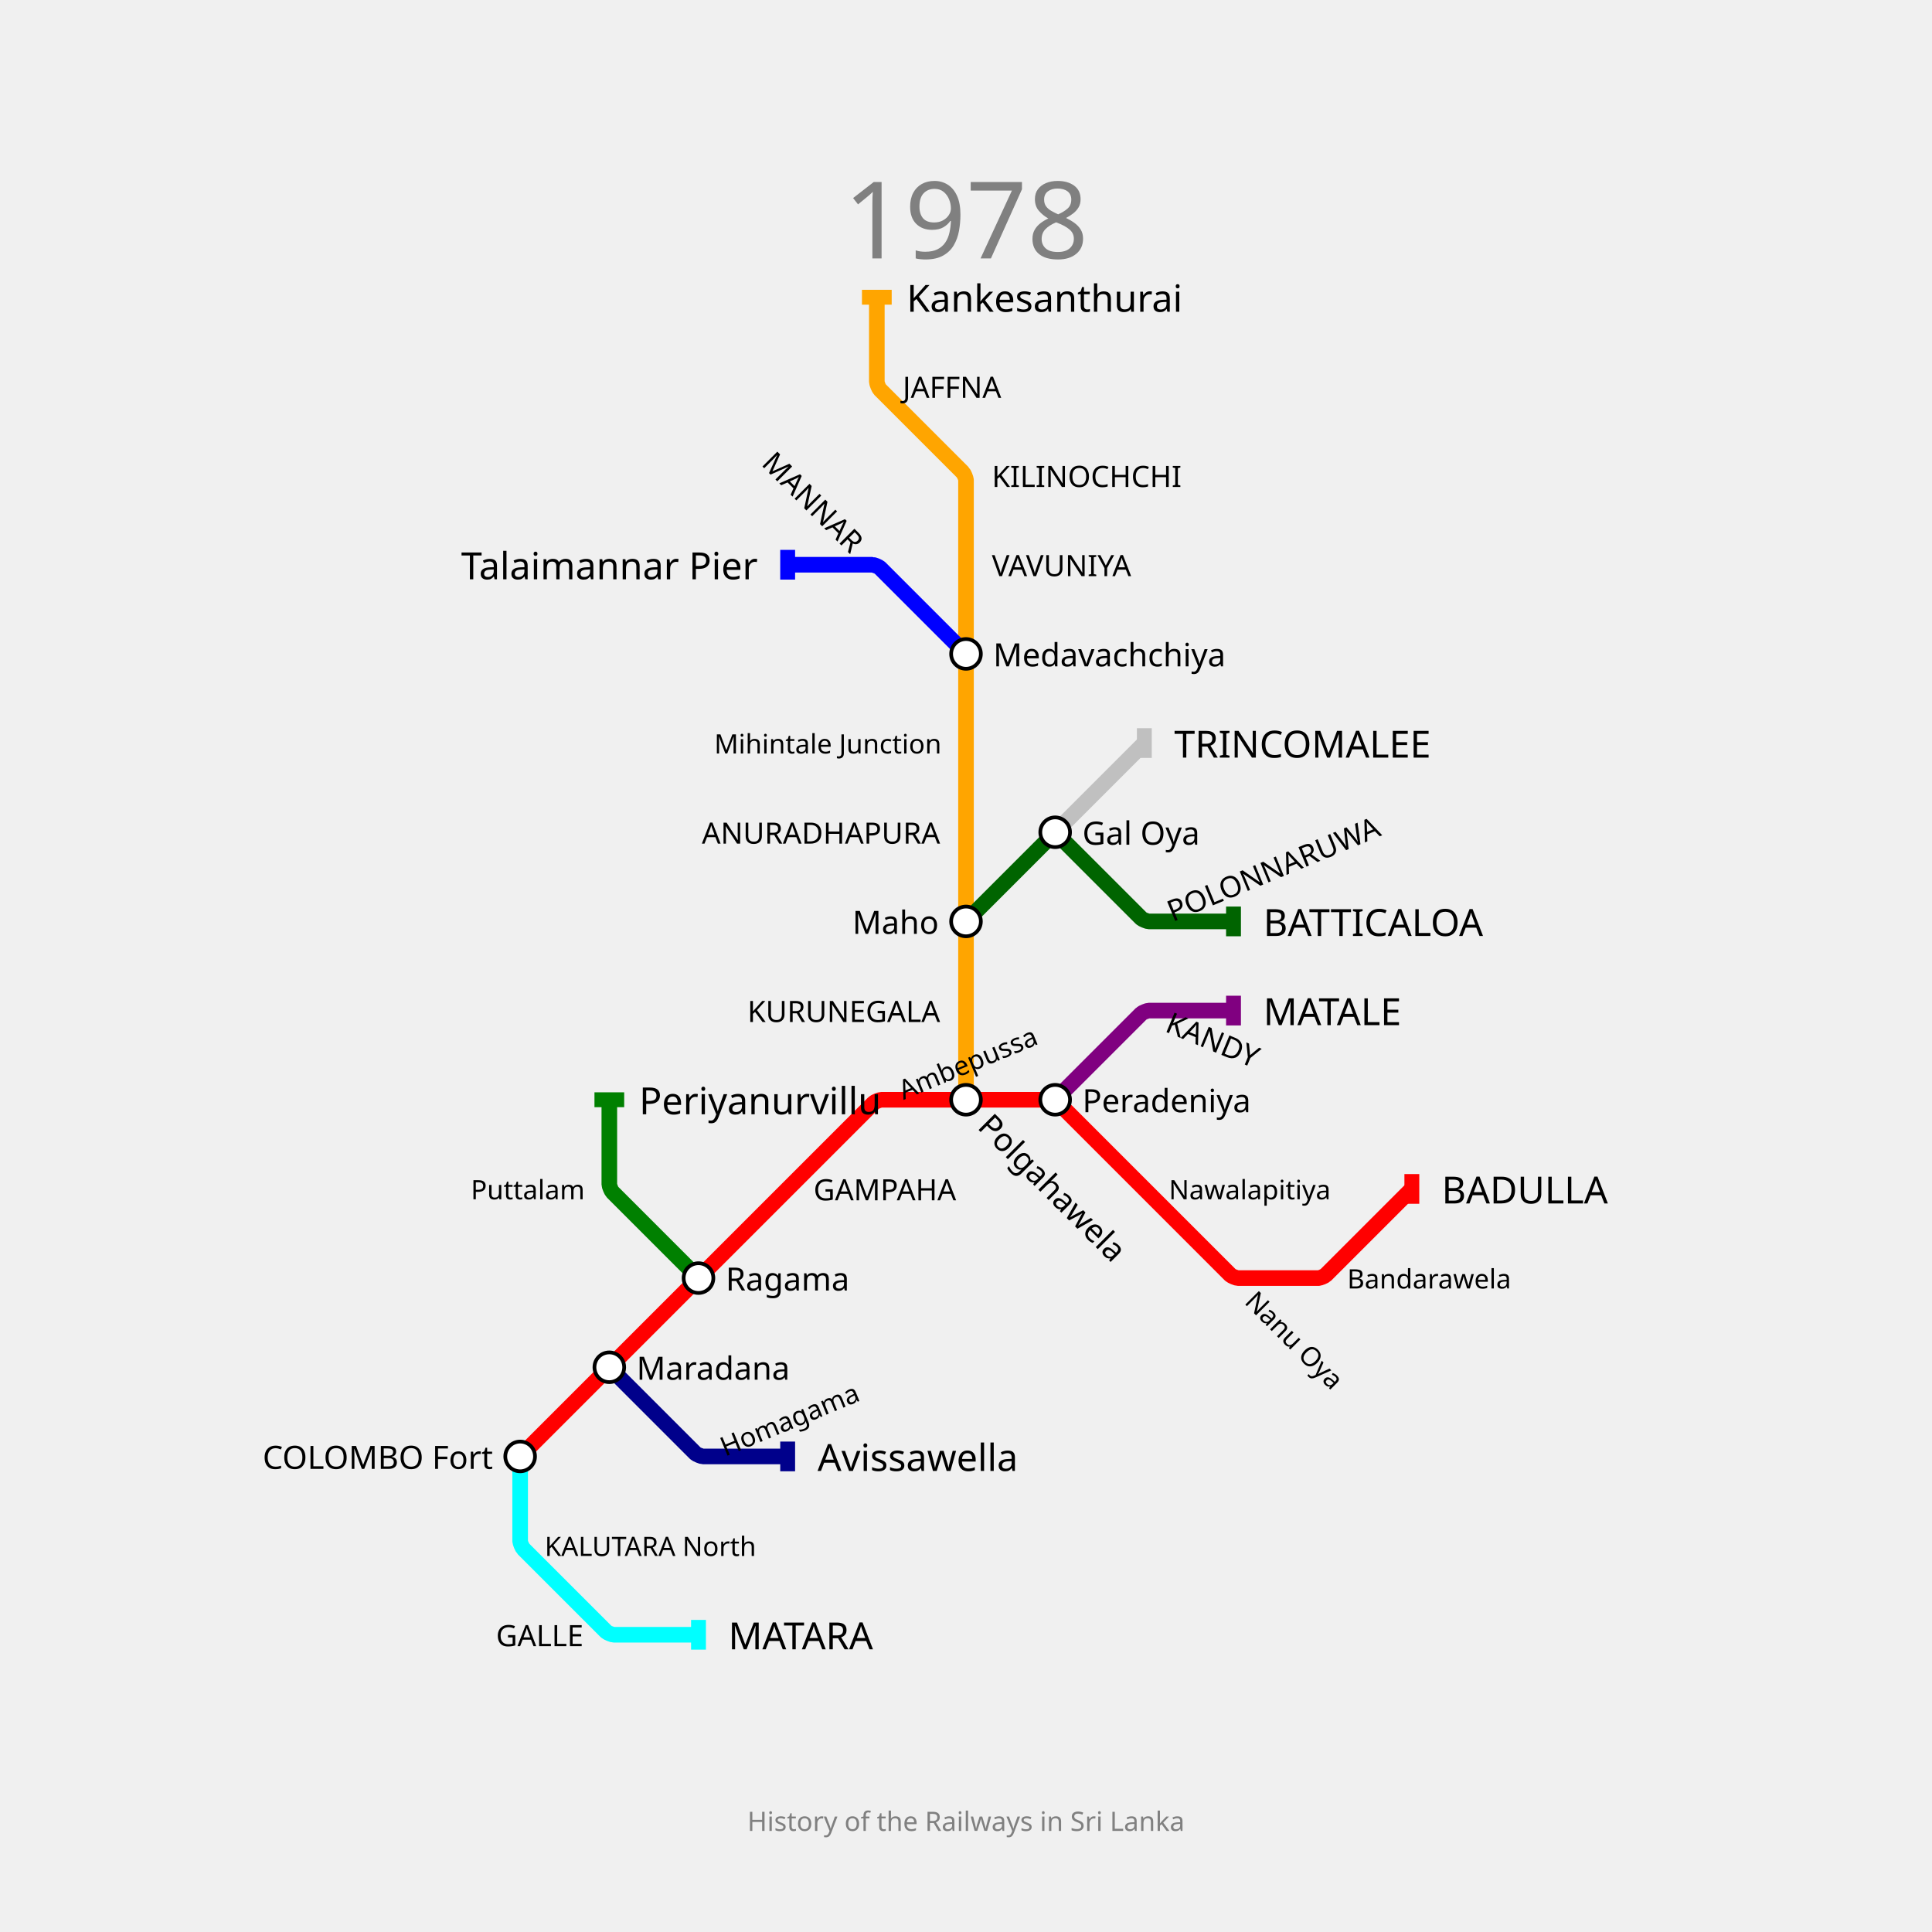
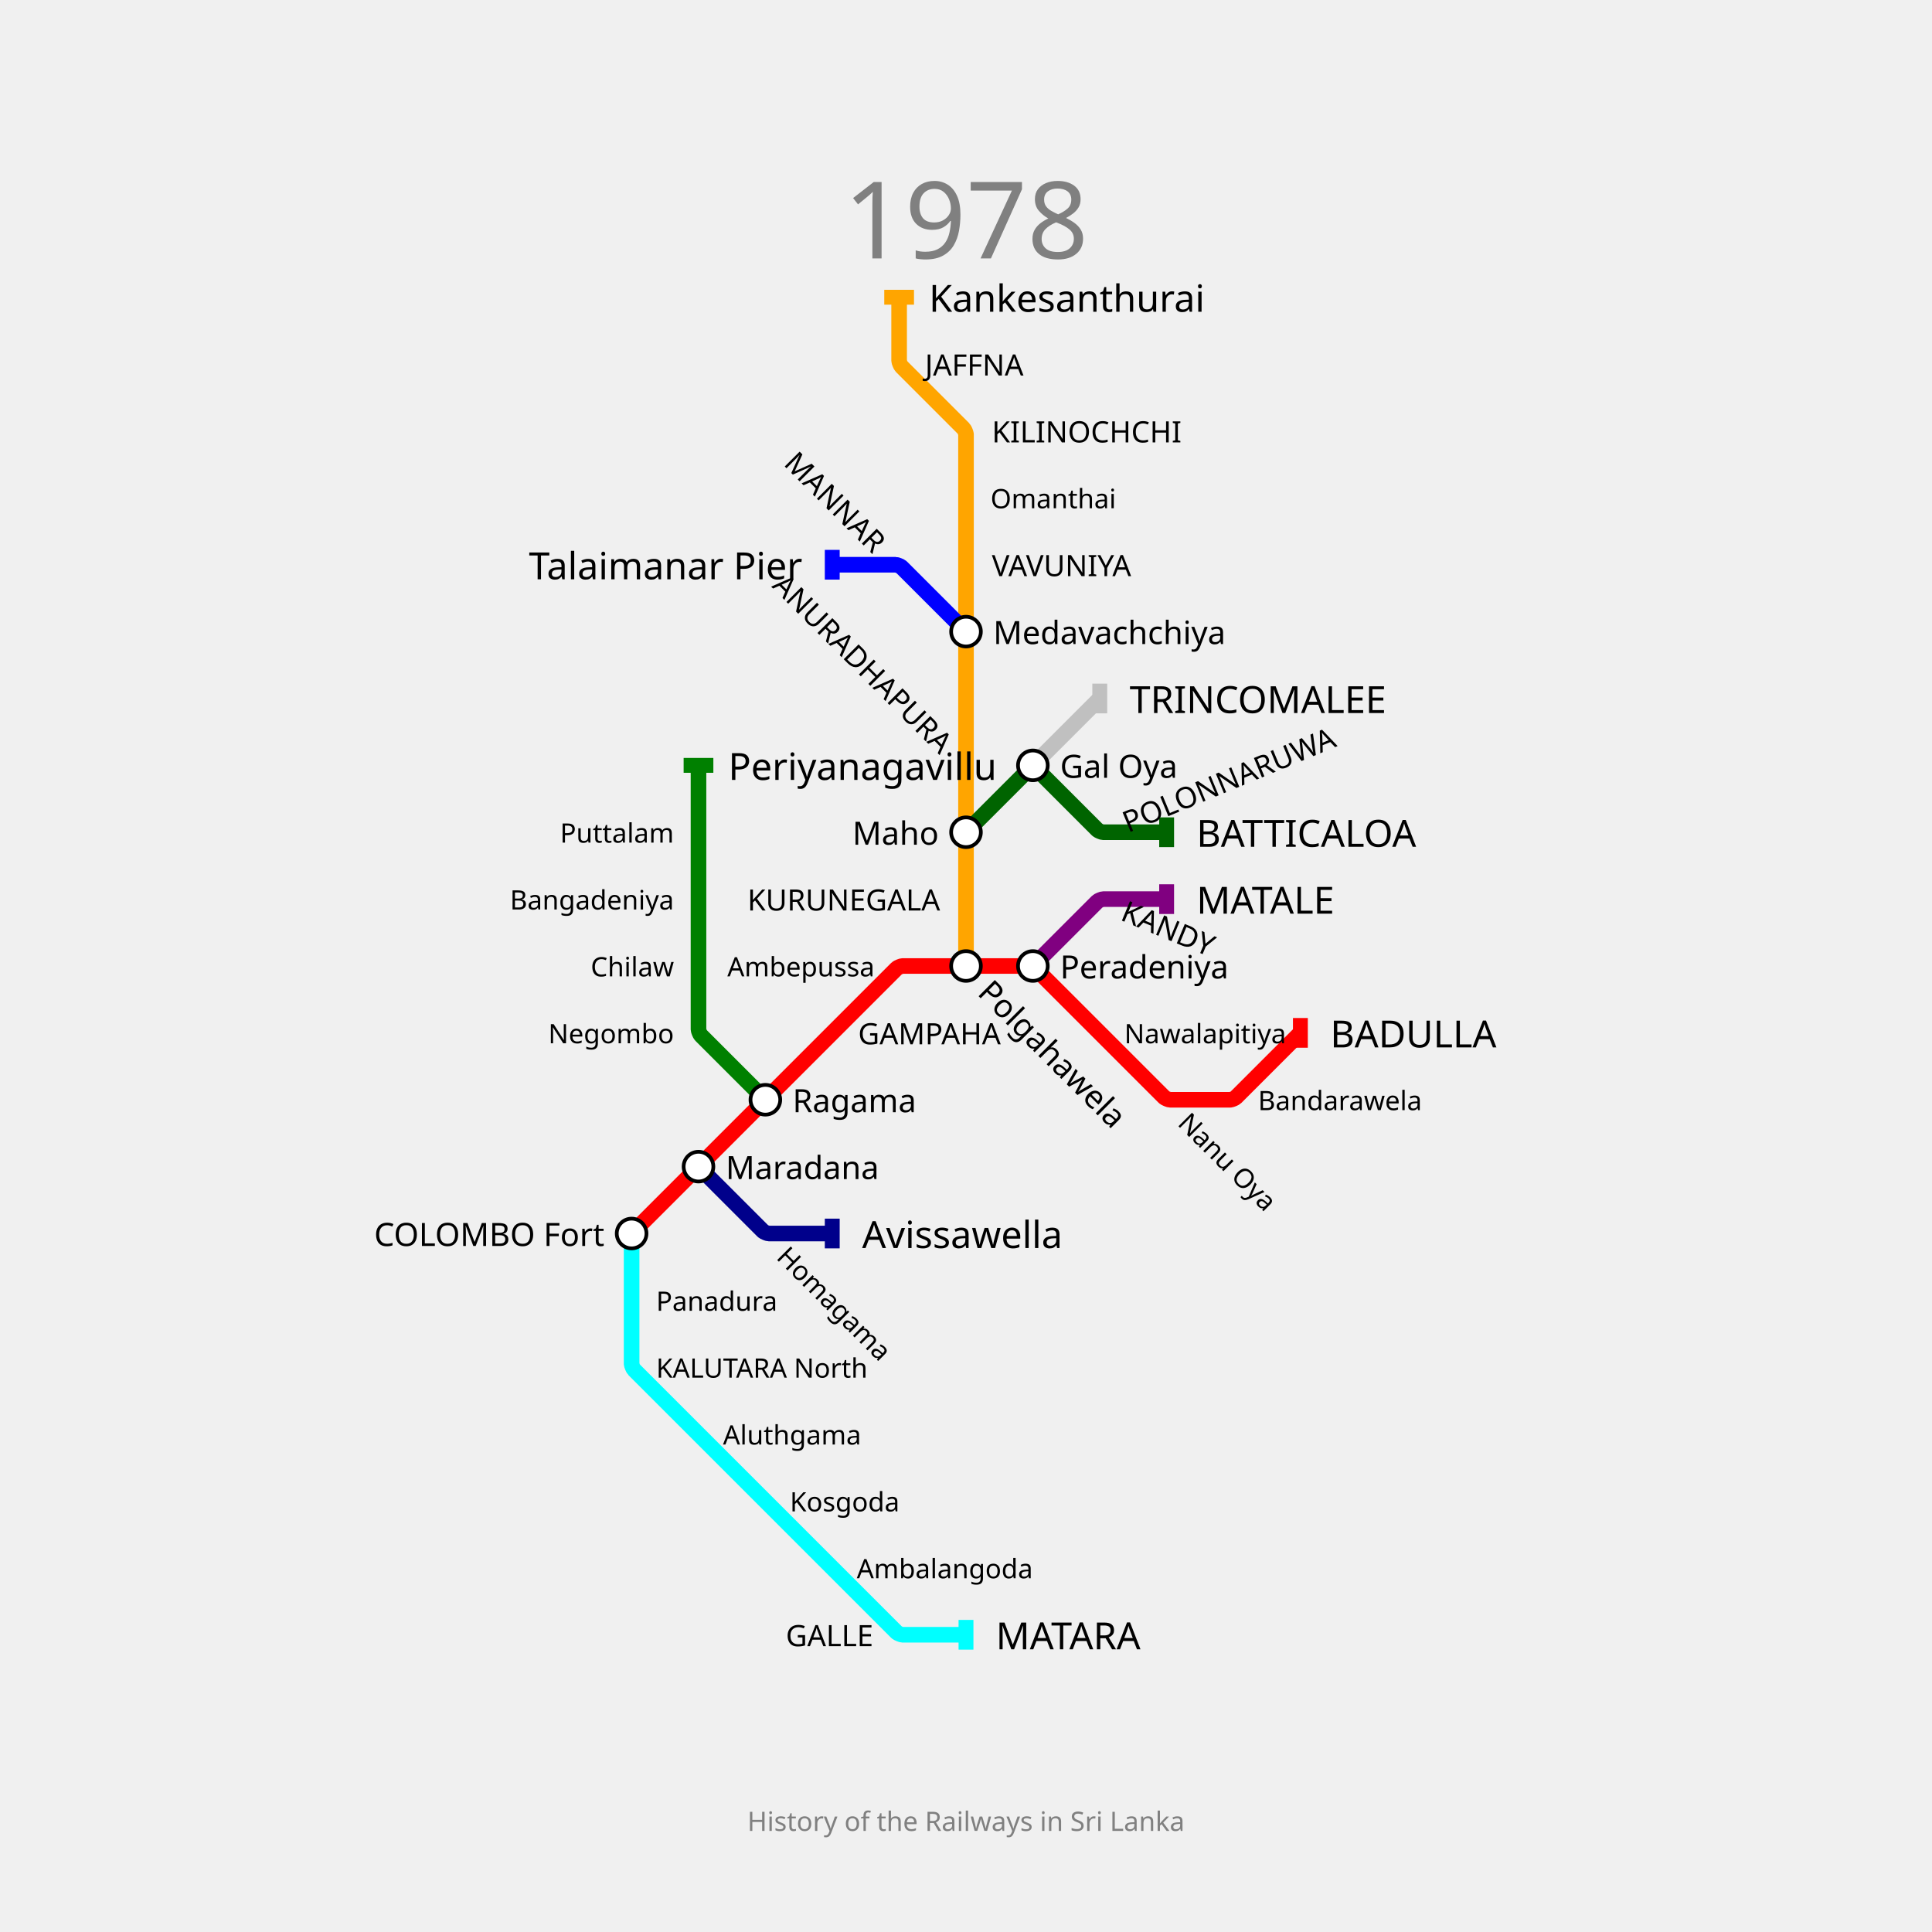
<svg xmlns="http://www.w3.org/2000/svg" width="1300" height="1300" padding="200">
  <text fill="gray" stroke="none" font-size="72" font-family="GIL_____" x="650.0" y="118.0" text-anchor="middle" dominant-baseline="hanging">1978</text>
  <text fill="gray" stroke="none" font-size="18" font-family="GIL_____" x="650.0" y="1218.0" text-anchor="middle" dominant-baseline="text-top">History of the Railways in Sri Lanka</text>
  <g>
-     <path fill="none" stroke-width="10.5" stroke-opacity="1" d="M 350.0,980.0 L 410.0,920.0 L 470.0,860.0 L 530.0,800.0 L 587.879,742.121 C 588.586,741.414 592.0,740.0 593.0,740.0 L 650.0,740.0 L 707.0,740.0 C 708.0,740.0 711.414,741.414 712.121,742.121 L 770.0,800.0 L 827.879,857.879 C 828.586,858.586 832.0,860.0 833.0,860.0 L 887.15,860.0 C 888.1,860.0 891.344,858.656 892.015,857.985 L 950.0,800.0" stroke="red" />
-     <rect stroke="none" fill-opacity="1" x="945" y="790" width="10" height="20" fill="red" />
+     <path fill="none" stroke-width="10.5" stroke-opacity="1" d="M 425.0,830.0 L 470.0,785.0 L 515.0,740.0 L 560.0,695.0 L 603.409,651.591 C 603.939,651.061 606.5,650.0 607.25,650.0 L 650.0,650.0 L 692.75,650.0 C 693.5,650.0 696.061,651.061 696.591,651.591 L 740.0,695.0 L 783.409,738.409 C 783.939,738.939 786.5,740.0 787.25,740.0 L 827.862,740.0 C 828.575,740.0 831.008,738.992 831.511,738.489 L 875.0,695.0" stroke="red" />
+     <rect stroke="none" fill-opacity="1" x="870" y="685" width="10" height="20" fill="red" />
  </g>
  <g>
-     <path fill="none" stroke-width="10.5" stroke-opacity="1" d="M 710.0,740.0 L 767.879,682.121 C 768.586,681.414 772.0,680.0 773.0,680.0 L 830.0,680.0" stroke="purple" />
-     <rect stroke="none" fill-opacity="1" x="825" y="670" width="10" height="20" fill="purple" />
+     <path fill="none" stroke-width="10.5" stroke-opacity="1" d="M 695.0,650.0 L 738.409,606.591 C 738.939,606.061 741.5,605.0 742.25,605.0 L 785.0,605.0" stroke="purple" />
+     <rect stroke="none" fill-opacity="1" x="780" y="595" width="10" height="20" fill="purple" />
  </g>
  <g>
-     <path fill="none" stroke-width="10.5" stroke-opacity="1" d="M 350.0,980.0 L 350.0,1037.0 C 350.0,1038.0 351.414,1041.414 352.121,1042.121 L 407.879,1097.879 C 408.586,1098.586 412.0,1100.0 413.0,1100.0 L 470.0,1100.0" stroke="cyan" />
-     <rect stroke="none" fill-opacity="1" x="465" y="1090" width="10" height="20" fill="cyan" />
+     <path fill="none" stroke-width="10.5" stroke-opacity="1" d="M 425.0,830.0 L 425.0,875.0 L 425.0,917.75 C 425.0,918.5 426.061,921.061 426.591,921.591 L 470.0,965.0 L 515.0,1010.0 L 560.0,1055.0 L 603.409,1098.409 C 603.939,1098.939 606.5,1100.0 607.25,1100.0 L 650.0,1100.0" stroke="cyan" />
+     <rect stroke="none" fill-opacity="1" x="645" y="1090" width="10" height="20" fill="cyan" />
  </g>
  <g>
-     <path fill="none" stroke-width="10.5" stroke-opacity="1" d="M 410.0,920.0 L 467.879,977.879 C 468.586,978.586 472.0,980.0 473.0,980.0 L 530.0,980.0" stroke="darkblue" />
-     <rect stroke="none" fill-opacity="1" x="525" y="970" width="10" height="20" fill="darkblue" />
+     <path fill="none" stroke-width="10.5" stroke-opacity="1" d="M 650.0,650.0 L 650.0,605.0 L 650.0,560.0 L 650.0,515.0 L 650.0,470.0 L 650.0,425.0 L 650.0,380.0 L 650.0,335.0 L 650.0,292.25 C 650.0,291.5 648.939,288.939 648.409,288.409 L 606.591,246.591 C 606.061,246.061 605.0,243.5 605.0,242.75 L 605.0,200.0" stroke="orange" />
+     <rect stroke="none" fill-opacity="1" x="595" y="195" width="20" height="10" fill="orange" />
  </g>
  <g>
-     <path fill="none" stroke-width="10.5" stroke-opacity="1" d="M 650.0,740.0 L 650.0,680.0 L 650.0,620.0 L 650.0,560.0 L 650.0,500.0 L 650.0,440.0 L 650.0,380.0 L 650.0,323.0 C 650.0,322.0 648.586,318.586 647.879,317.879 L 592.121,262.121 C 591.414,261.414 590.0,258.0 590.0,257.0 L 590.0,200.0" stroke="orange" />
-     <rect stroke="none" fill-opacity="1" x="580" y="195" width="20" height="10" fill="orange" />
+     <path fill="none" stroke-width="10.5" stroke-opacity="1" d="M 470.0,785.0 L 513.409,828.409 C 513.939,828.939 516.5,830.0 517.25,830.0 L 560.0,830.0" stroke="darkblue" />
+     <rect stroke="none" fill-opacity="1" x="555" y="820" width="10" height="20" fill="darkblue" />
  </g>
  <g>
-     <path fill="none" stroke-width="10.5" stroke-opacity="1" d="M 650.0,440.0 L 592.121,382.121 C 591.414,381.414 588.0,380.0 587.0,380.0 L 530.0,380.0" stroke="blue" />
-     <rect stroke="none" fill-opacity="1" x="525" y="370" width="10" height="20" fill="blue" />
+     <path fill="none" stroke-width="10.5" stroke-opacity="1" d="M 515.0,740.0 L 471.591,696.591 C 471.061,696.061 470.0,693.5 470.0,692.75 L 470.0,650.0 L 470.0,605.0 L 470.0,560.0 L 470.0,515.0" stroke="green" />
+     <rect stroke="none" fill-opacity="1" x="460" y="510" width="20" height="10" fill="green" />
  </g>
  <g>
-     <path fill="none" stroke-width="10.5" stroke-opacity="1" d="M 470.0,860.0 L 412.121,802.121 C 411.414,801.414 410.0,798.0 410.0,797.0 L 410.0,740.0" stroke="green" />
-     <rect stroke="none" fill-opacity="1" x="400" y="735" width="20" height="10" fill="green" />
+     <path fill="none" stroke-width="10.5" stroke-opacity="1" d="M 650.0,425.0 L 606.591,381.591 C 606.061,381.061 603.5,380.0 602.75,380.0 L 560.0,380.0" stroke="blue" />
+     <rect stroke="none" fill-opacity="1" x="555" y="370" width="10" height="20" fill="blue" />
  </g>
  <g>
-     <path fill="none" stroke-width="10.5" stroke-opacity="1" d="M 650.0,620.0 L 707.0,563.0 C 708.0,562.0 712.0,562.0 713.0,563.0 L 767.879,617.879 C 768.586,618.586 772.0,620.0 773.0,620.0 L 830.0,620.0" stroke="darkgreen" />
-     <rect stroke="none" fill-opacity="1" x="825" y="610" width="10" height="20" fill="darkgreen" />
+     <path fill="none" stroke-width="10.5" stroke-opacity="1" d="M 650.0,560.0 L 692.75,517.25 C 693.5,516.5 696.5,516.5 697.25,517.25 L 738.409,558.409 C 738.939,558.939 741.5,560.0 742.25,560.0 L 785.0,560.0" stroke="darkgreen" />
+     <rect stroke="none" fill-opacity="1" x="780" y="550" width="10" height="20" fill="darkgreen" />
  </g>
  <g>
-     <path fill="none" stroke-width="10.5" stroke-opacity="1" d="M 710.0,560.0 L 770.0,500.0" stroke="silver" />
-     <rect stroke="none" fill-opacity="1" x="765" y="490" width="10" height="20" fill="silver" />
+     <path fill="none" stroke-width="10.5" stroke-opacity="1" d="M 695.0,515.0 L 740.0,470.0" stroke="silver" />
+     <rect stroke="none" fill-opacity="1" x="735" y="460" width="10" height="20" fill="silver" />
  </g>
  <g>
-     <text fill="black" stroke="none" font-size="25.2" font-family="GIL_____" font-weight="100" text-anchor="start" dominant-baseline="central" x="970.1" y="800" transform="translate(950,800) rotate(0) translate(-950,-800)">BADULLA</text>
+     <text fill="black" stroke="none" font-size="25.2" font-family="GIL_____" font-weight="100" text-anchor="start" dominant-baseline="central" x="895.1" y="695" transform="translate(875,695) rotate(0) translate(-875,-695)">BADULLA</text>
  </g>
  <g>
-     <text fill="black" stroke="none" font-size="25.2" font-family="GIL_____" font-weight="100" text-anchor="start" dominant-baseline="central" x="850.1" y="680" transform="translate(830,680) rotate(0) translate(-830,-680)">MATALE</text>
+     <text fill="black" stroke="none" font-size="25.2" font-family="GIL_____" font-weight="100" text-anchor="start" dominant-baseline="central" x="805.1" y="605" transform="translate(785,605) rotate(0) translate(-785,-605)">MATALE</text>
  </g>
  <g>
-     <text fill="black" stroke="none" font-size="25.2" font-family="GIL_____" font-weight="100" text-anchor="start" dominant-baseline="central" x="490.1" y="1100" transform="translate(470,1100) rotate(0) translate(-470,-1100)">MATARA</text>
+     <text fill="black" stroke="none" font-size="25.2" font-family="GIL_____" font-weight="100" text-anchor="start" dominant-baseline="central" x="670.1" y="1100" transform="translate(650,1100) rotate(0) translate(-650,-1100)">MATARA</text>
  </g>
  <g>
-     <text fill="black" stroke="none" font-size="25.2" font-family="GIL_____" font-weight="100" text-anchor="start" dominant-baseline="central" x="550.1" y="980" transform="translate(530,980) rotate(0) translate(-530,-980)">Avissawella</text>
+     <text fill="black" stroke="none" font-size="25.2" font-family="GIL_____" font-weight="100" text-anchor="start" dominant-baseline="central" x="625.1" y="200" transform="translate(605,200) rotate(0) translate(-605,-200)">Kankesanthurai</text>
  </g>
  <g>
-     <text fill="black" stroke="none" font-size="25.2" font-family="GIL_____" font-weight="100" text-anchor="start" dominant-baseline="central" x="610.1" y="200" transform="translate(590,200) rotate(0) translate(-590,-200)">Kankesanthurai</text>
+     <text fill="black" stroke="none" font-size="25.2" font-family="GIL_____" font-weight="100" text-anchor="start" dominant-baseline="central" x="580.1" y="830" transform="translate(560,830) rotate(0) translate(-560,-830)">Avissawella</text>
  </g>
  <g>
-     <text fill="black" stroke="none" font-size="25.2" font-family="GIL_____" font-weight="100" text-anchor="end" dominant-baseline="central" x="509.9" y="380" transform="translate(530,380) rotate(0) translate(-530,-380)">Talaimannar Pier</text>
+     <text fill="black" stroke="none" font-size="25.2" font-family="GIL_____" font-weight="100" text-anchor="start" dominant-baseline="central" x="490.1" y="515" transform="translate(470,515) rotate(0) translate(-470,-515)">Periyanagavillu</text>
  </g>
  <g>
-     <text fill="black" stroke="none" font-size="25.2" font-family="GIL_____" font-weight="100" text-anchor="start" dominant-baseline="central" x="430.1" y="740" transform="translate(410,740) rotate(0) translate(-410,-740)">Periyanurvillu</text>
+     <text fill="black" stroke="none" font-size="25.2" font-family="GIL_____" font-weight="100" text-anchor="end" dominant-baseline="central" x="539.9" y="380" transform="translate(560,380) rotate(0) translate(-560,-380)">Talaimanar Pier</text>
  </g>
  <g>
-     <text fill="black" stroke="none" font-size="25.2" font-family="GIL_____" font-weight="100" text-anchor="start" dominant-baseline="central" x="850.1" y="620" transform="translate(830,620) rotate(0) translate(-830,-620)">BATTICALOA</text>
+     <text fill="black" stroke="none" font-size="25.2" font-family="GIL_____" font-weight="100" text-anchor="start" dominant-baseline="central" x="805.1" y="560" transform="translate(785,560) rotate(0) translate(-785,-560)">BATTICALOA</text>
  </g>
  <g>
-     <text fill="black" stroke="none" font-size="25.2" font-family="GIL_____" font-weight="100" text-anchor="start" dominant-baseline="central" x="790.1" y="500" transform="translate(770,500) rotate(0) translate(-770,-500)">TRINCOMALEE</text>
+     <text fill="black" stroke="none" font-size="25.2" font-family="GIL_____" font-weight="100" text-anchor="start" dominant-baseline="central" x="760.1" y="470" transform="translate(740,470) rotate(0) translate(-740,-470)">TRINCOMALEE</text>
  </g>
  <g>
-     <circle r="10" fill="white" stroke="black" stroke-width="2.5" cx="350" cy="980" />
-     <text fill="black" stroke="none" font-size="21.6" font-family="GIL_____" font-weight="100" text-anchor="end" dominant-baseline="central" x="331.7" y="980" transform="translate(350,980) rotate(0) translate(-350,-980)">COLOMBO Fort</text>
+     <circle r="10" fill="white" stroke="black" stroke-width="2.5" cx="425" cy="830" />
+     <text fill="black" stroke="none" font-size="21.6" font-family="GIL_____" font-weight="100" text-anchor="end" dominant-baseline="central" x="406.7" y="830" transform="translate(425,830) rotate(0) translate(-425,-830)">COLOMBO Fort</text>
  </g>
  <g>
-     <circle r="10" fill="white" stroke="black" stroke-width="2.5" cx="410" cy="920" />
-     <text fill="black" stroke="none" font-size="21.6" font-family="GIL_____" font-weight="100" text-anchor="start" dominant-baseline="central" x="428.3" y="920" transform="translate(410,920) rotate(0) translate(-410,-920)">Maradana</text>
+     <circle r="10" fill="white" stroke="black" stroke-width="2.5" cx="470" cy="785" />
+     <text fill="black" stroke="none" font-size="21.6" font-family="GIL_____" font-weight="100" text-anchor="start" dominant-baseline="central" x="488.3" y="785" transform="translate(470,785) rotate(0) translate(-470,-785)">Maradana</text>
  </g>
  <g>
-     <circle r="10" fill="white" stroke="black" stroke-width="2.5" cx="470" cy="860" />
-     <text fill="black" stroke="none" font-size="21.6" font-family="GIL_____" font-weight="100" text-anchor="start" dominant-baseline="central" x="488.3" y="860" transform="translate(470,860) rotate(0) translate(-470,-860)">Ragama</text>
+     <circle r="10" fill="white" stroke="black" stroke-width="2.5" cx="515" cy="740" />
+     <text fill="black" stroke="none" font-size="21.6" font-family="GIL_____" font-weight="100" text-anchor="start" dominant-baseline="central" x="533.3" y="740" transform="translate(515,740) rotate(0) translate(-515,-740)">Ragama</text>
  </g>
  <g>
-     <circle r="10" fill="white" stroke="black" stroke-width="2.5" cx="650" cy="740" />
-     <text fill="black" stroke="none" font-size="21.6" font-family="GIL_____" font-weight="100" text-anchor="start" dominant-baseline="central" x="668.3" y="740" transform="translate(650,740) rotate(-315) translate(-650,-740)">Polgahawela</text>
+     <circle r="10" fill="white" stroke="black" stroke-width="2.5" cx="650" cy="650" />
+     <text fill="black" stroke="none" font-size="21.6" font-family="GIL_____" font-weight="100" text-anchor="start" dominant-baseline="central" x="668.3" y="650" transform="translate(650,650) rotate(-315) translate(-650,-650)">Polgahawela</text>
  </g>
  <g>
-     <circle r="10" fill="white" stroke="black" stroke-width="2.5" cx="710" cy="740" />
-     <text fill="black" stroke="none" font-size="21.6" font-family="GIL_____" font-weight="100" text-anchor="start" dominant-baseline="central" x="728.3" y="740" transform="translate(710,740) rotate(0) translate(-710,-740)">Peradeniya</text>
+     <circle r="10" fill="white" stroke="black" stroke-width="2.5" cx="695" cy="650" />
+     <text fill="black" stroke="none" font-size="21.6" font-family="GIL_____" font-weight="100" text-anchor="start" dominant-baseline="central" x="713.3" y="650" transform="translate(695,650) rotate(0) translate(-695,-650)">Peradeniya</text>
  </g>
  <g>
-     <circle r="10" fill="white" stroke="black" stroke-width="2.5" cx="650" cy="620" />
-     <text fill="black" stroke="none" font-size="21.6" font-family="GIL_____" font-weight="100" text-anchor="end" dominant-baseline="central" x="631.7" y="620" transform="translate(650,620) rotate(0) translate(-650,-620)">Maho</text>
+     <circle r="10" fill="white" stroke="black" stroke-width="2.5" cx="650" cy="560" />
+     <text fill="black" stroke="none" font-size="21.6" font-family="GIL_____" font-weight="100" text-anchor="end" dominant-baseline="central" x="631.7" y="560" transform="translate(650,560) rotate(0) translate(-650,-560)">Maho</text>
  </g>
  <g>
-     <circle r="10" fill="white" stroke="black" stroke-width="2.5" cx="650" cy="440" />
-     <text fill="black" stroke="none" font-size="21.6" font-family="GIL_____" font-weight="100" text-anchor="start" dominant-baseline="central" x="668.3" y="440" transform="translate(650,440) rotate(0) translate(-650,-440)">Medavachchiya</text>
+     <circle r="10" fill="white" stroke="black" stroke-width="2.5" cx="650" cy="425" />
+     <text fill="black" stroke="none" font-size="21.6" font-family="GIL_____" font-weight="100" text-anchor="start" dominant-baseline="central" x="668.3" y="425" transform="translate(650,425) rotate(0) translate(-650,-425)">Medavachchiya</text>
  </g>
  <g>
-     <circle r="10" fill="white" stroke="black" stroke-width="2.5" cx="710" cy="560" />
-     <text fill="black" stroke="none" font-size="21.6" font-family="GIL_____" font-weight="100" text-anchor="start" dominant-baseline="central" x="728.3" y="560" transform="translate(710,560) rotate(0) translate(-710,-560)">Gal Oya</text>
+     <circle r="10" fill="white" stroke="black" stroke-width="2.5" cx="695" cy="515" />
+     <text fill="black" stroke="none" font-size="21.6" font-family="GIL_____" font-weight="100" text-anchor="start" dominant-baseline="central" x="713.3" y="515" transform="translate(695,515) rotate(0) translate(-695,-515)">Gal Oya</text>
  </g>
  <g>
-     <text fill="black" stroke="none" font-size="19.8" font-family="GIL_____" font-weight="100" text-anchor="start" dominant-baseline="central" x="547.4" y="800" transform="translate(530,800) rotate(0) translate(-530,-800)">GAMPAHA</text>
+     <text fill="black" stroke="none" font-size="19.8" font-family="GIL_____" font-weight="100" text-anchor="start" dominant-baseline="central" x="577.4" y="695" transform="translate(560,695) rotate(0) translate(-560,-695)">GAMPAHA</text>
  </g>
  <g>
-     <text fill="black" stroke="none" font-size="19.8" font-family="GIL_____" font-weight="100" text-anchor="start" dominant-baseline="central" x="787.4" y="680" transform="translate(770,680) rotate(-337.5) translate(-770,-680)">KANDY</text>
+     <text fill="black" stroke="none" font-size="19.8" font-family="GIL_____" font-weight="100" text-anchor="start" dominant-baseline="central" x="757.4" y="605" transform="translate(740,605) rotate(-337.5) translate(-740,-605)">KANDY</text>
  </g>
  <g>
-     <text fill="black" stroke="none" font-size="19.8" font-family="GIL_____" font-weight="100" text-anchor="end" dominant-baseline="central" x="392.6" y="1100" transform="translate(410,1100) rotate(0) translate(-410,-1100)">GALLE</text>
+     <text fill="black" stroke="none" font-size="19.8" font-family="GIL_____" font-weight="100" text-anchor="end" dominant-baseline="central" x="587.6" y="1100" transform="translate(605,1100) rotate(0) translate(-605,-1100)">GALLE</text>
  </g>
  <g>
-     <text fill="black" stroke="none" font-size="19.8" font-family="GIL_____" font-weight="100" text-anchor="end" dominant-baseline="central" x="632.6" y="680" transform="translate(650,680) rotate(0) translate(-650,-680)">KURUNEGALA</text>
+     <text fill="black" stroke="none" font-size="19.8" font-family="GIL_____" font-weight="100" text-anchor="end" dominant-baseline="central" x="632.6" y="605" transform="translate(650,605) rotate(0) translate(-650,-605)">KURUNEGALA</text>
  </g>
  <g>
-     <text fill="black" stroke="none" font-size="19.8" font-family="GIL_____" font-weight="100" text-anchor="end" dominant-baseline="central" x="632.6" y="560" transform="translate(650,560) rotate(0) translate(-650,-560)">ANURADHAPURA</text>
+     <text fill="black" stroke="none" font-size="19.8" font-family="GIL_____" font-weight="100" text-anchor="end" dominant-baseline="central" x="632.6" y="515" transform="translate(650,515) rotate(45) translate(-650,-515)">ANURADHAPURA</text>
  </g>
  <g>
    <text fill="black" stroke="none" font-size="19.8" font-family="GIL_____" font-weight="100" text-anchor="start" dominant-baseline="central" x="667.4" y="380" transform="translate(650,380) rotate(0) translate(-650,-380)">VAVUNIYA</text>
  </g>
  <g>
-     <text fill="black" stroke="none" font-size="19.8" font-family="GIL_____" font-weight="100" text-anchor="start" dominant-baseline="central" x="667.4" y="320" transform="translate(650,320) rotate(0) translate(-650,-320)">KILINOCHCHI</text>
+     <text fill="black" stroke="none" font-size="19.8" font-family="GIL_____" font-weight="100" text-anchor="start" dominant-baseline="central" x="667.4" y="290" transform="translate(650,290) rotate(0) translate(-650,-290)">KILINOCHCHI</text>
  </g>
  <g>
-     <text fill="black" stroke="none" font-size="19.8" font-family="GIL_____" font-weight="100" text-anchor="start" dominant-baseline="central" x="607.4" y="260" transform="translate(590,260) rotate(0) translate(-590,-260)">JAFFNA</text>
+     <text fill="black" stroke="none" font-size="19.8" font-family="GIL_____" font-weight="100" text-anchor="start" dominant-baseline="central" x="622.4" y="245" transform="translate(605,245) rotate(0) translate(-605,-245)">JAFFNA</text>
  </g>
  <g>
-     <text fill="black" stroke="none" font-size="19.8" font-family="GIL_____" font-weight="100" text-anchor="end" dominant-baseline="central" x="572.6" y="380" transform="translate(590,380) rotate(45) translate(-590,-380)">MANNAR</text>
+     <text fill="black" stroke="none" font-size="19.8" font-family="GIL_____" font-weight="100" text-anchor="end" dominant-baseline="central" x="587.6" y="380" transform="translate(605,380) rotate(45) translate(-605,-380)">MANNAR</text>
  </g>
  <g>
-     <text fill="black" stroke="none" font-size="19.8" font-family="GIL_____" font-weight="100" text-anchor="start" dominant-baseline="central" x="787.4" y="620" transform="translate(770,620) rotate(-22.5) translate(-770,-620)">POLONNARUWA</text>
+     <text fill="black" stroke="none" font-size="19.8" font-family="GIL_____" font-weight="100" text-anchor="start" dominant-baseline="central" x="757.4" y="560" transform="translate(740,560) rotate(-22.5) translate(-740,-560)">POLONNARUWA</text>
  </g>
  <g>
-     <text fill="black" stroke="none" font-size="18" font-family="GIL_____" font-weight="100" text-anchor="start" dominant-baseline="central" x="606.5" y="740" transform="translate(590,740) rotate(-22.5) translate(-590,-740)">Ambepussa</text>
+     <text fill="black" stroke="none" font-size="18" font-family="GIL_____" font-weight="100" text-anchor="end" dominant-baseline="central" x="588.5" y="650" transform="translate(605,650) rotate(0) translate(-605,-650)">Ambepussa</text>
  </g>
  <g>
-     <text fill="black" stroke="none" font-size="18" font-family="GIL_____" font-weight="100" text-anchor="start" dominant-baseline="central" x="786.5" y="800" transform="translate(770,800) rotate(0) translate(-770,-800)">Nawalapitiya</text>
+     <text fill="black" stroke="none" font-size="18" font-family="GIL_____" font-weight="100" text-anchor="start" dominant-baseline="central" x="756.5" y="695" transform="translate(740,695) rotate(0) translate(-740,-695)">Nawalapitiya</text>
  </g>
  <g>
-     <text fill="black" stroke="none" font-size="18" font-family="GIL_____" font-weight="100" text-anchor="start" dominant-baseline="central" x="846.5" y="860" transform="translate(830,860) rotate(-315) translate(-830,-860)">Nanu Oya</text>
+     <text fill="black" stroke="none" font-size="18" font-family="GIL_____" font-weight="100" text-anchor="start" dominant-baseline="central" x="801.5" y="740" transform="translate(785,740) rotate(-315) translate(-785,-740)">Nanu Oya</text>
  </g>
  <g>
-     <text fill="black" stroke="none" font-size="18" font-family="GIL_____" font-weight="100" text-anchor="start" dominant-baseline="central" x="906.5" y="860" transform="translate(890,860) rotate(0) translate(-890,-860)">Bandarawela</text>
+     <text fill="black" stroke="none" font-size="18" font-family="GIL_____" font-weight="100" text-anchor="start" dominant-baseline="central" x="846.5" y="740" transform="translate(830,740) rotate(0) translate(-830,-740)">Bandarawela</text>
  </g>
  <g>
-     <text fill="black" stroke="none" font-size="18" font-family="GIL_____" font-weight="100" text-anchor="start" dominant-baseline="central" x="366.5" y="1040" transform="translate(350,1040) rotate(0) translate(-350,-1040)">KALUTARA North</text>
+     <text fill="black" stroke="none" font-size="18" font-family="GIL_____" font-weight="100" text-anchor="start" dominant-baseline="central" x="441.5" y="875" transform="translate(425,875) rotate(0) translate(-425,-875)">Panadura</text>
  </g>
  <g>
-     <text fill="black" stroke="none" font-size="18" font-family="GIL_____" font-weight="100" text-anchor="start" dominant-baseline="central" x="486.5" y="980" transform="translate(470,980) rotate(-22.5) translate(-470,-980)">Homagama</text>
+     <text fill="black" stroke="none" font-size="18" font-family="GIL_____" font-weight="100" text-anchor="start" dominant-baseline="central" x="441.5" y="920" transform="translate(425,920) rotate(0) translate(-425,-920)">KALUTARA North</text>
  </g>
  <g>
-     <text fill="black" stroke="none" font-size="18" font-family="GIL_____" font-weight="100" text-anchor="end" dominant-baseline="central" x="633.5" y="500" transform="translate(650,500) rotate(0) translate(-650,-500)">Mihintale Junction</text>
+     <text fill="black" stroke="none" font-size="18" font-family="GIL_____" font-weight="100" text-anchor="start" dominant-baseline="central" x="486.5" y="965" transform="translate(470,965) rotate(0) translate(-470,-965)">Aluthgama</text>
  </g>
  <g>
-     <text fill="black" stroke="none" font-size="18" font-family="GIL_____" font-weight="100" text-anchor="end" dominant-baseline="central" x="393.5" y="800" transform="translate(410,800) rotate(0) translate(-410,-800)">Puttalam</text>
+     <text fill="black" stroke="none" font-size="18" font-family="GIL_____" font-weight="100" text-anchor="start" dominant-baseline="central" x="531.5" y="1010" transform="translate(515,1010) rotate(0) translate(-515,-1010)">Kosgoda</text>
+   </g>
+   <g>
+     <text fill="black" stroke="none" font-size="18" font-family="GIL_____" font-weight="100" text-anchor="start" dominant-baseline="central" x="576.5" y="1055" transform="translate(560,1055) rotate(0) translate(-560,-1055)">Ambalangoda</text>
+   </g>
+   <g />
+   <g>
+     <text fill="black" stroke="none" font-size="18" font-family="GIL_____" font-weight="100" text-anchor="start" dominant-baseline="central" x="666.5" y="335" transform="translate(650,335) rotate(0) translate(-650,-335)">Omanthai</text>
+   </g>
+   <g>
+     <text fill="black" stroke="none" font-size="18" font-family="GIL_____" font-weight="100" text-anchor="start" dominant-baseline="central" x="531.5" y="830" transform="translate(515,830) rotate(-315) translate(-515,-830)">Homagama</text>
+   </g>
+   <g>
+     <text fill="black" stroke="none" font-size="18" font-family="GIL_____" font-weight="100" text-anchor="end" dominant-baseline="central" x="453.5" y="695" transform="translate(470,695) rotate(0) translate(-470,-695)">Negombo</text>
+   </g>
+   <g>
+     <text fill="black" stroke="none" font-size="18" font-family="GIL_____" font-weight="100" text-anchor="end" dominant-baseline="central" x="453.5" y="650" transform="translate(470,650) rotate(0) translate(-470,-650)">Chilaw</text>
+   </g>
+   <g>
+     <text fill="black" stroke="none" font-size="18" font-family="GIL_____" font-weight="100" text-anchor="end" dominant-baseline="central" x="453.5" y="605" transform="translate(470,605) rotate(0) translate(-470,-605)">Bangadeniya</text>
+   </g>
+   <g>
+     <text fill="black" stroke="none" font-size="18" font-family="GIL_____" font-weight="100" text-anchor="end" dominant-baseline="central" x="453.5" y="560" transform="translate(470,560) rotate(0) translate(-470,-560)">Puttalam</text>
  </g>
</svg>
